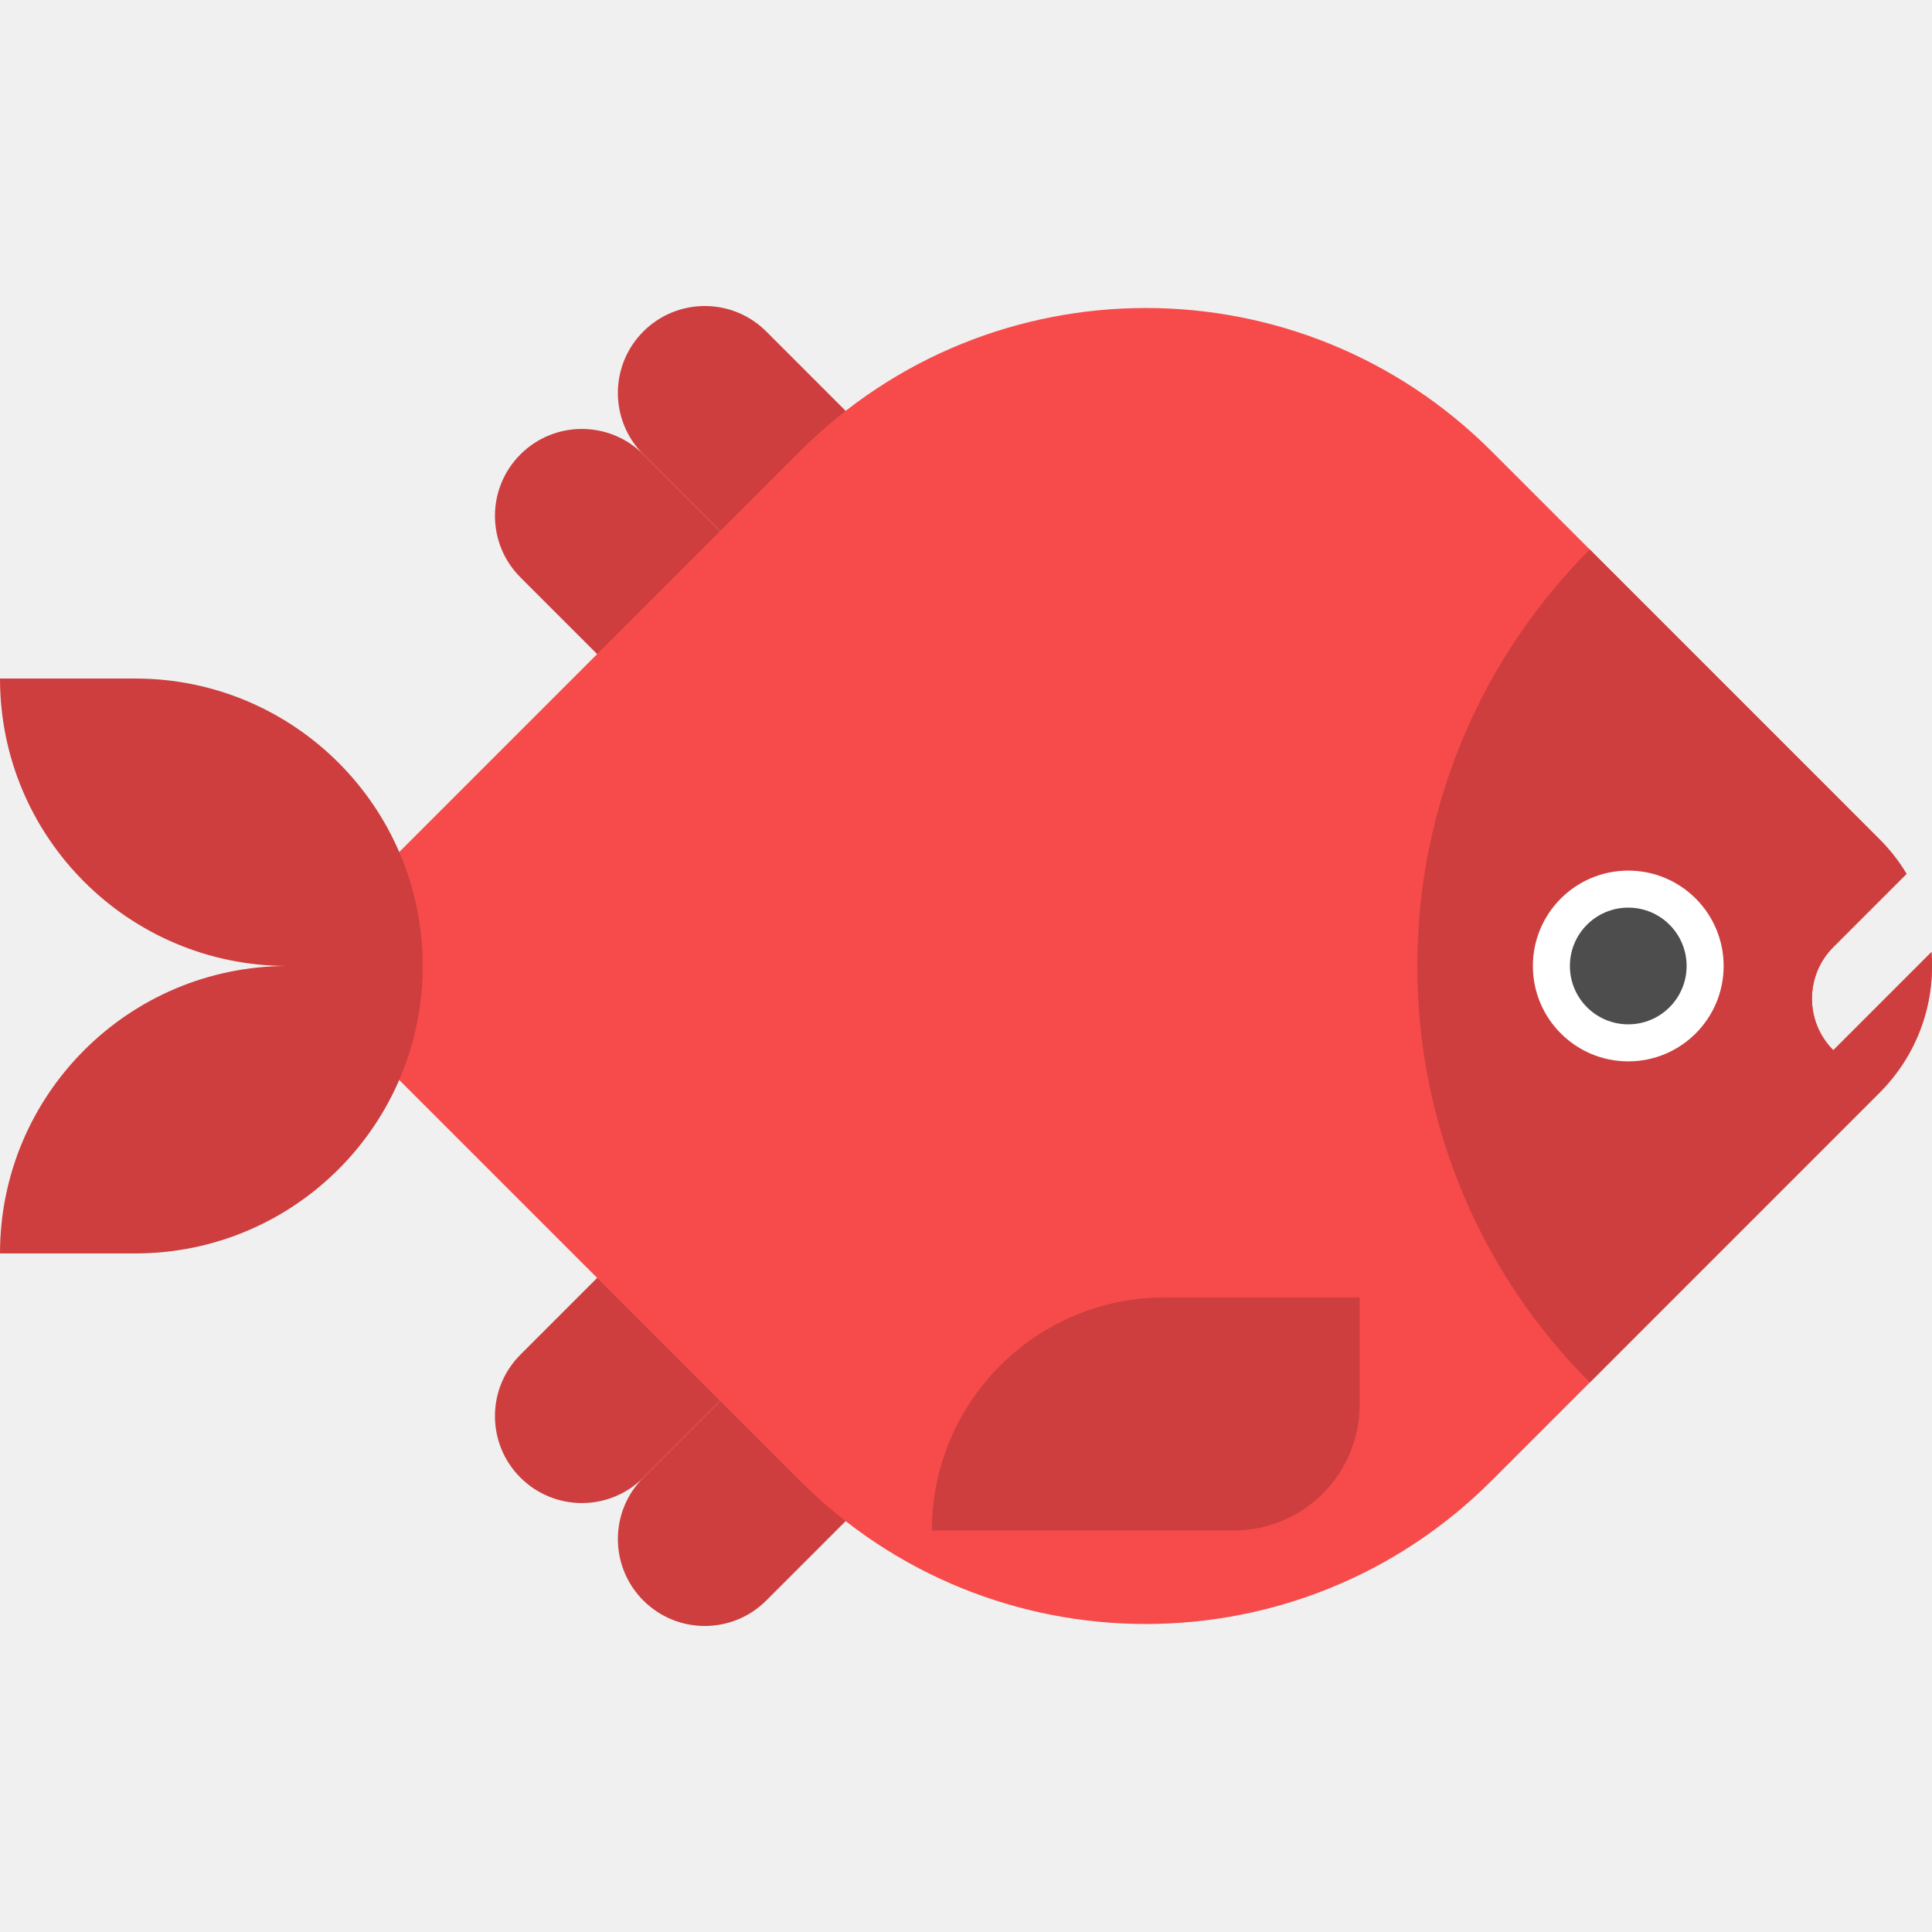
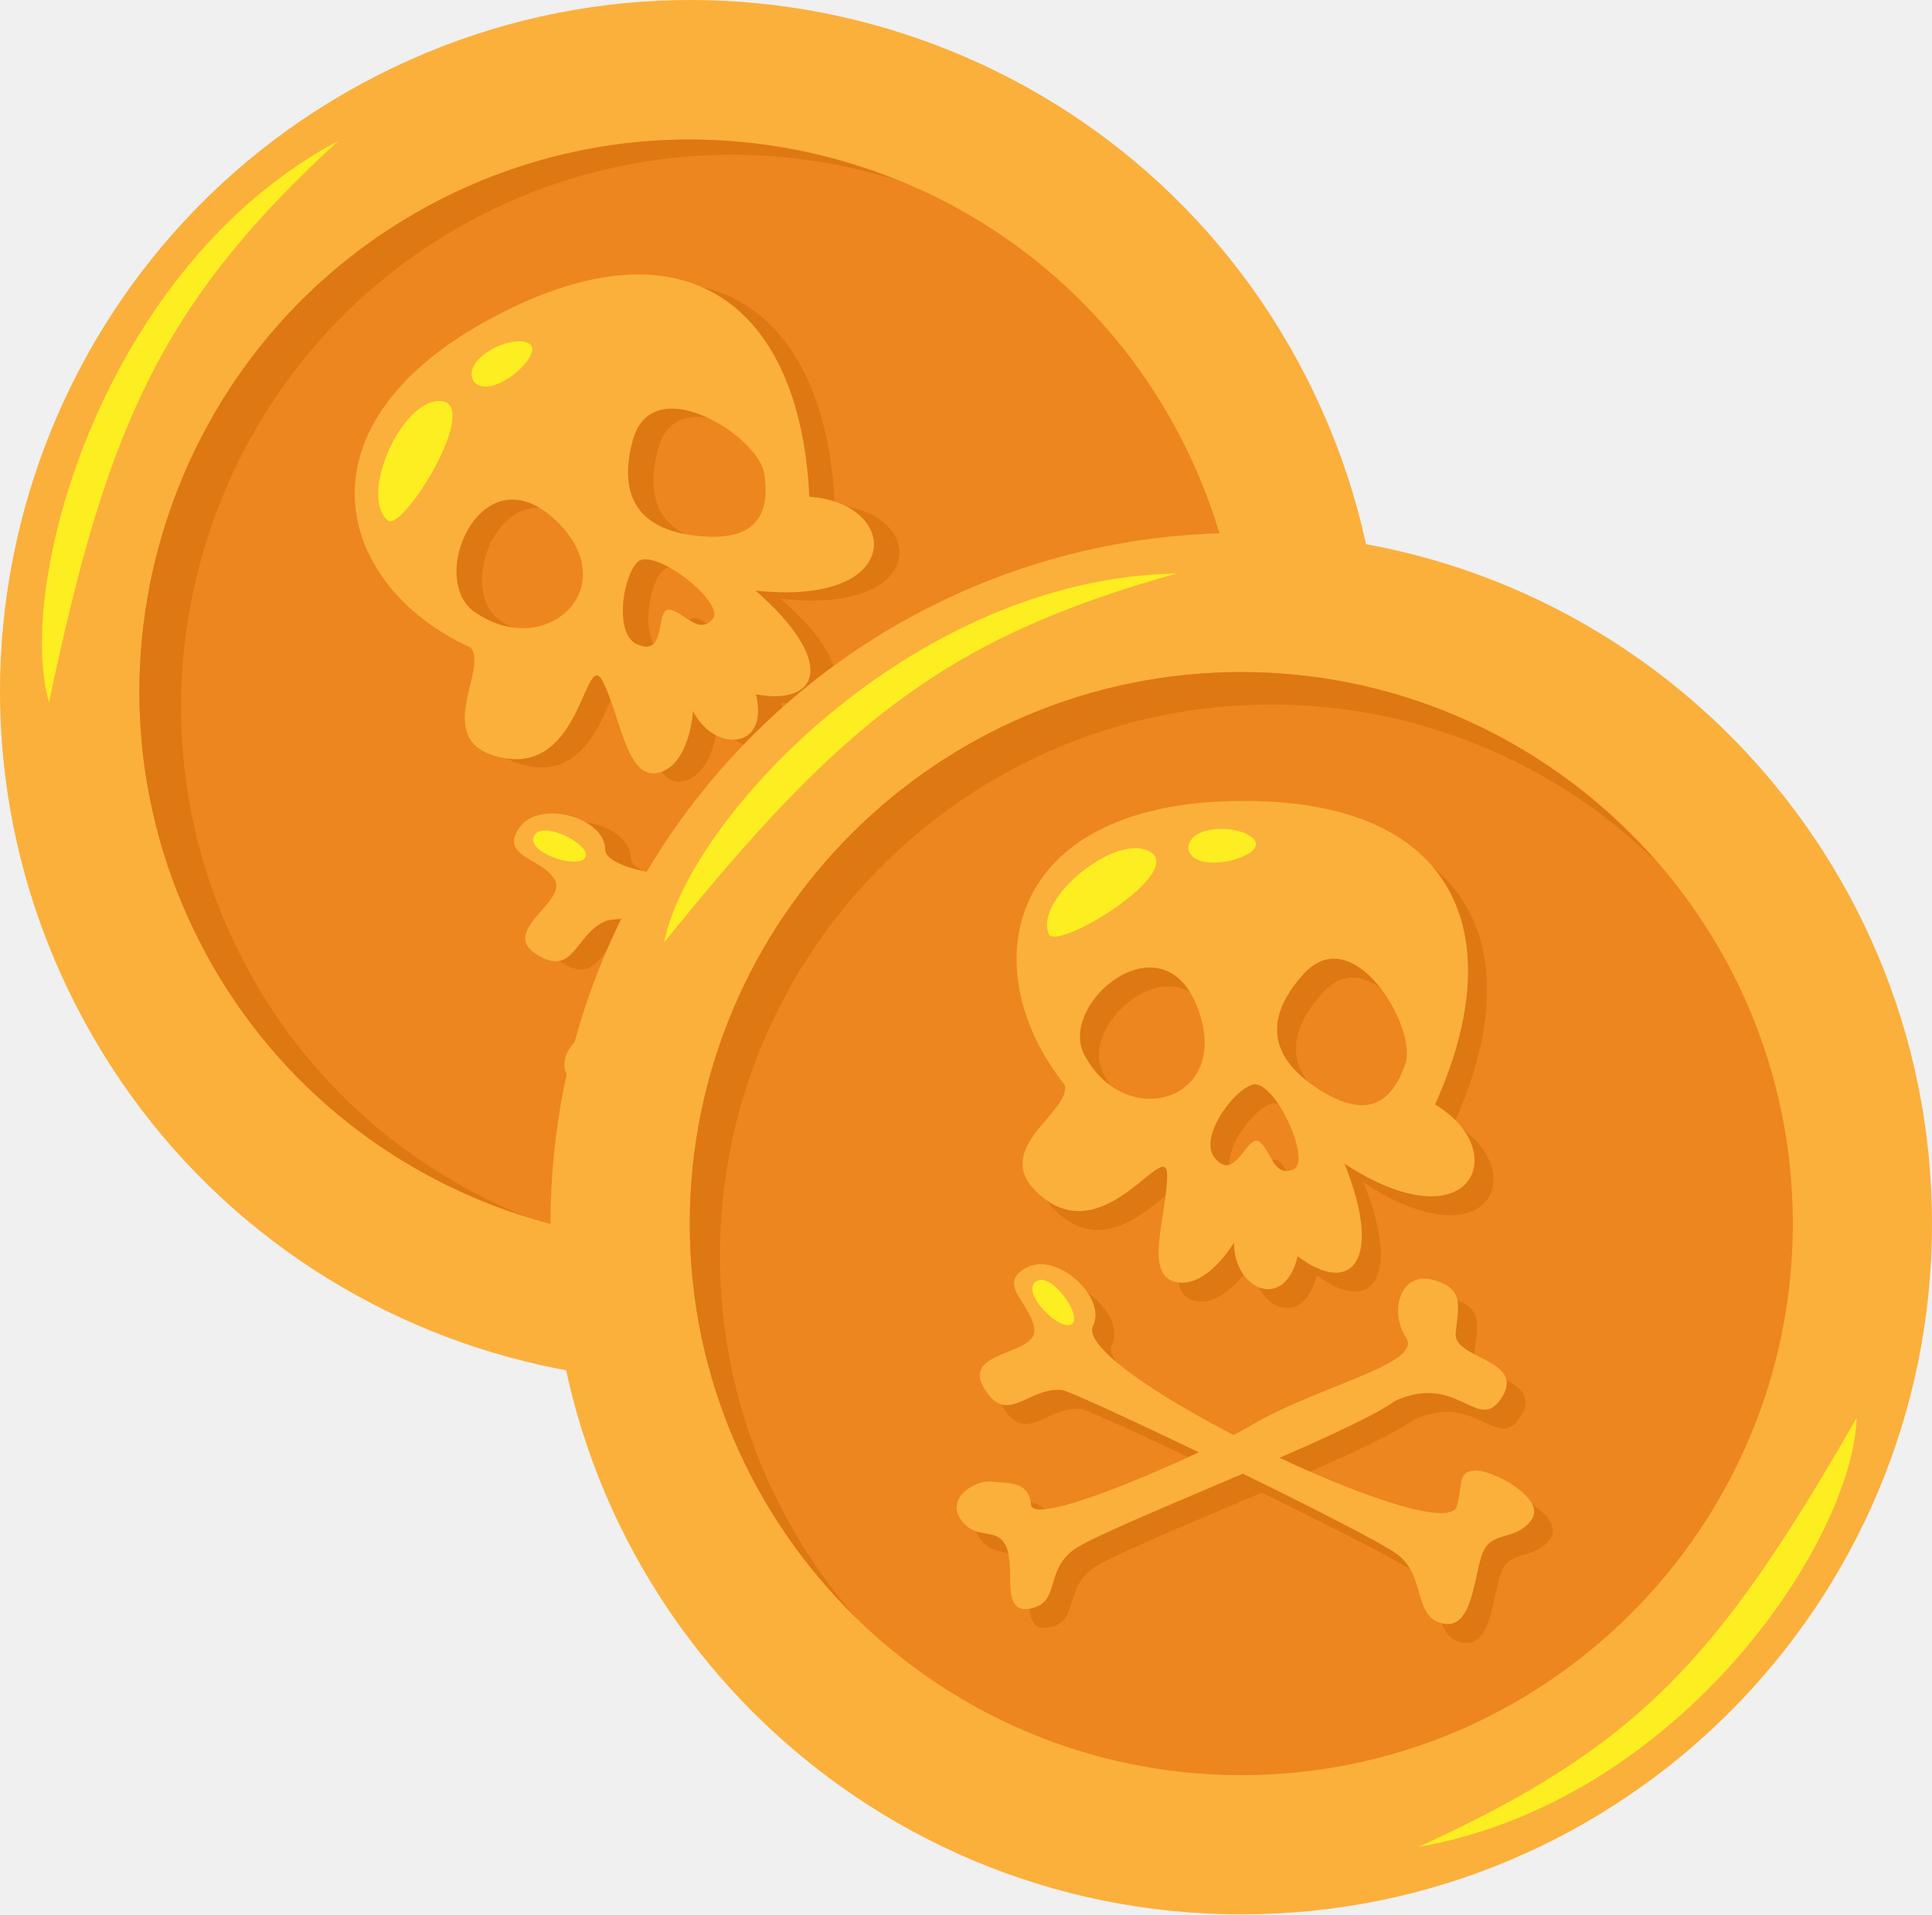
- <svg xmlns="http://www.w3.org/2000/svg" version="1.1" id="Capa_1" x="0px" y="0px" viewBox="0 0 450.449 450.449" style="enable-background:new 0 0 450.449 450.449;" xml:space="preserve">
-   <g>
-     <g>
-       <g>
-         <path style="fill:#CE3E3E;" d="M149.995,77.286L149.995,77.286c7.914-7.914,20.746-7.914,28.661,0l39.807,39.807l-28.661,28.661     l-39.807-39.807C142.08,98.033,142.08,85.201,149.995,77.286z" />
-         <path style="fill:#CE3E3E;" d="M121.334,105.947L121.334,105.947c7.914-7.914,20.746-7.914,28.661,0l39.807,39.807     l-28.661,28.661l-39.807-39.807C113.42,126.694,113.42,113.862,121.334,105.947z" />
-       </g>
-       <g>
-         <path style="fill:#CE3E3E;" d="M121.334,344.502L121.334,344.502c-7.914-7.914-7.914-20.746,0-28.661l39.807-39.807     l28.661,28.661l-39.807,39.807C142.08,352.416,129.249,352.416,121.334,344.502z" />
-         <path style="fill:#CE3E3E;" d="M149.995,373.163L149.995,373.163c-7.914-7.914-7.914-20.746,0-28.661l39.807-39.807     l28.661,28.661l-39.807,39.807C170.741,381.077,157.909,381.077,149.995,373.163z" />
-       </g>
-     </g>
-     <path style="fill:#F74B4B;" d="M438.213,254.761l-67.55,67.56l-22.93,22.93c-44.51,44.52-116.68,44.52-161.2,0l-120.03-120.03   l120.04-120.03c44.51-44.51,116.68-44.51,161.19,0l22.93,22.93l67.55,67.56c2.48,2.48,4.58,5.19,6.3,8.06l-17.07,17.07   c-3.32,3.32-4.98,7.67-4.98,12.02c0,4.36,1.66,8.71,4.98,12.03l22.88-22.88C451.233,233.721,447.203,245.781,438.213,254.761z" />
-     <g>
-       <path style="fill:#CE3E3E;" d="M98.558,225.221L98.558,225.221l-31.538,0C30.005,225.221,0,195.216,0,158.202v0h31.538    C68.552,158.202,98.558,188.208,98.558,225.221z" />
-       <path style="fill:#CE3E3E;" d="M98.558,225.221L98.558,225.221l-31.538,0C30.005,225.221,0,255.227,0,292.24v0h31.538    C68.552,292.24,98.558,262.235,98.558,225.221z" />
-     </g>
-     <path style="fill:#CE3E3E;" d="M438.213,254.761l-67.55,67.56c-24.85-24.85-40.22-59.18-40.22-97.1s15.37-72.25,40.22-97.1   l67.55,67.56c2.48,2.48,4.58,5.19,6.3,8.06l-17.07,17.07c-3.32,3.32-4.98,7.67-4.98,12.02c0,4.36,1.66,8.71,4.98,12.03l22.88-22.88   C451.233,233.721,447.203,245.781,438.213,254.761z" />
-     <g>
-       <circle style="fill:#FFFFFF;" cx="379.631" cy="225.221" r="22.238" />
-       <circle style="fill:#4D4D4D;" cx="379.631" cy="225.221" r="13.606" />
-     </g>
-     <path style="fill:#CE3E3E;" d="M287.653,356.839h-70.398v0c0-30.017,24.334-54.351,54.351-54.351h45.402v24.996   C317.009,343.696,303.866,356.839,287.653,356.839z" />
-   </g>
-   <g>
- </g>
-   <g>
- </g>
-   <g>
- </g>
-   <g>
- </g>
-   <g>
- </g>
-   <g>
- </g>
-   <g>
- </g>
-   <g>
- </g>
-   <g>
- </g>
-   <g>
- </g>
-   <g>
- </g>
-   <g>
- </g>
-   <g>
- </g>
-   <g>
- </g>
-   <g>
- </g>
+ <svg xmlns="http://www.w3.org/2000/svg" id="Layer_1" data-name="Layer 1" viewBox="0 0 1002.87 993.72">
+   <defs>
+     <style>.cls-1{fill:#fbb03b;}.cls-2{fill:#ed861f;}.cls-3{fill:#de7812;}.cls-4{fill:#fcee21;}</style>
+   </defs>
+   <path class="cls-1" d="M1120.28,232.76c90,176.43,19.86,392.34-156.54,482.29S571.4,734.92,481.44,558.49,461.57,166.16,638,76.2,1030.32,56.34,1120.28,232.76Z" transform="translate(-442.24 -37)" />
+   <path class="cls-2" d="M930.9,650.68c-140.64,71.7-313.38,15.64-385.1-125s-15.63-313.39,125-385.1,313.38-15.64,385.1,125S1071.54,579,930.9,650.68Z" transform="translate(-442.24 -37)" />
+   <path class="cls-3" d="M567.41,533.59c-71.72-140.65-15.63-313.39,125-385.11a285.33,285.33,0,0,1,216-17.78c-74.32-30.13-160.7-29.33-237.59,9.87-140.64,71.71-196.73,244.45-125,385.1,36.26,71.12,98.39,120.51,169.11,142.8C653.27,643.48,599.92,597.34,567.41,533.59Z" transform="translate(-442.24 -37)" />
+   <path class="cls-4" d="M467.69,401.63C450,340.37,495.53,175.2,617.79,110.16,524.75,195.43,497.27,260.82,467.69,401.63Z" transform="translate(-442.24 -37)" />
+   <path class="cls-4" d="M1131.24,340.39c27.09,57.7,9,218.41-101.56,301.84C1108.16,543.4,1124.1,484.07,1131.24,340.39Z" transform="translate(-442.24 -37)" />
+   <path class="cls-3" d="M875.56,299.13C871.16,205,816.87,155.53,722,200.65,603.62,257,628.06,345,699.66,377.35c10.14,10.89-22.48,50.47,17.82,57.48s41.61-58,50.9-39.73,12.29,51.12,28.72,47.33,18-32.15,18-32.15c10.21,21.33,39.82,21.09,32.64-8.61,33,6.14,42.19-16.79-.21-53.84C925.39,356.36,923.15,302.42,875.56,299.13Zm-172.7,60.52c-26.65-16.24,1.63-83.86,39.87-49.41S739.95,384.35,702.86,359.65Zm122.44,3c-7.27,8.29-14.2-3.09-22-4.87s-1.64,23.8-15.87,18.42c-13.29-3.56-9.41-34.23-1.24-43S832.55,354.35,825.3,362.64ZM852.14,287c2.9,19.18-2,36.6-36.33,32.3s-38-26.38-32-49.14C793.85,232.28,849.25,267.79,852.14,287Z" transform="translate(-442.24 -37)" />
+   <path class="cls-3" d="M770.26,519.19c-16.44,6.52-16.5,29.81-36.22,17.58s16.37-27.52,9.28-39S714.7,486,725,471s44.4-5.39,44.63,11.12c.32,25.89,215.62,21,210.73-2.45-2.59-12.37-7.74-15.8-.4-20.5s40.47-4.34,38.1,9.43-15.78,14-14.79,26.39,13.85,38.16-1.62,42.3-18.8-17.72-37.22-21.2S775.25,516.65,770.26,519.19Z" transform="translate(-442.24 -37)" />
+   <path class="cls-3" d="M926.91,445.67c22.45-28.35,46.62-3.81,48.62-27S944,412.58,939,400.06s-6.12-23.32-23.79-19.15c-16,3.76-12.48,24.62,1.84,32.82s-29.63,43.38-51,77.3c-15,23.77-76.11,99.08-82.94,88.42s-15.44-4.47-23.59-1.4-17.63,18.63-5.16,24.94,18.27-6.1,27.6,2.07,12.76,32.49,25.34,22.56-2.2-20.3,6-37.15S913,473.13,926.91,445.67Z" transform="translate(-442.24 -37)" />
+   <path class="cls-1" d="M862.35,294.84c-4.39-94.16-58.68-143.6-153.51-98.48-118.42,56.34-94,144.33-22.39,176.7C696.59,384,664,423.54,704.29,430.54s41.61-58,50.9-39.73,12.29,51.12,28.72,47.33S802,406,802,406c10.21,21.34,39.82,21.1,32.64-8.6,33,6.14,42.2-16.79-.2-53.84C912.19,352.07,909.95,298.13,862.35,294.84ZM689.66,355.36C663,339.11,691.29,271.5,729.53,306S726.75,380.06,689.66,355.36Zm122.44,3c-7.27,8.29-14.2-3.09-22-4.87s-1.64,23.8-15.87,18.43c-13.29-3.56-9.41-34.23-1.25-43S819.35,350.06,812.1,358.35Zm26.83-75.68c2.91,19.19-2,36.6-36.32,32.31s-38-26.38-32-49.14C780.65,228,836,263.5,838.93,282.67Z" transform="translate(-442.24 -37)" />
+   <path class="cls-1" d="M757.06,514.9c-16.45,6.52-16.5,29.81-36.22,17.58s16.37-27.53,9.28-39-28.62-11.79-18.36-26.76,44.41-5.39,44.63,11.13c.33,25.89,215.62,21,210.73-2.45-2.59-12.37-7.74-15.8-.4-20.51s40.47-4.34,38.1,9.43S989,478.37,990,490.75s13.84,38.15-1.62,42.3-18.79-17.72-37.22-21.2S762.05,512.36,757.06,514.9Z" transform="translate(-442.24 -37)" />
+   <path class="cls-1" d="M913.72,441.38c22.44-28.35,46.63-3.81,48.61-26.95s-31.56-6.14-36.52-18.66-6.12-23.32-23.79-19.15c-16,3.76-12.48,24.62,1.85,32.82s-29.63,43.38-51,77.3c-15,23.77-76.11,99.08-82.94,88.43s-15.45-4.48-23.59-1.4-17.63,18.63-5.16,24.94,18.27-6.1,27.6,2.07,12.76,32.49,25.34,22.56-2.2-20.3,6-37.15S899.83,468.84,913.72,441.38Z" transform="translate(-442.24 -37)" />
+   <path class="cls-4" d="M643.88,307.42c8.8,3.77,47.8-60.18,27.48-62.21S627.87,294.92,643.88,307.42Z" transform="translate(-442.24 -37)" />
+   <path class="cls-4" d="M688.29,235.2c9.41,10.35,37.73-15.12,28.37-20S681.06,223.74,688.29,235.2Z" transform="translate(-442.24 -37)" />
+   <path class="cls-4" d="M720.85,469.19c-9.26,8.85,19.36,19,24.79,13.53S728,464.2,720.85,469.19Z" transform="translate(-442.24 -37)" />
+   <path class="cls-1" d="M1445.11,672.17c0,198-160.51,358.56-358.53,358.56S728,870.2,728,672.17s160.51-358.54,358.54-358.54S1445.11,474.14,1445.11,672.17Z" transform="translate(-442.24 -37)" />
+   <path class="cls-2" d="M1086.58,958.46c-157.87,0-286.29-128.41-286.29-286.29s128.42-286.29,286.29-286.29,286.29,128.42,286.29,286.29S1244.44,958.46,1086.58,958.46Z" transform="translate(-442.24 -37)" />
+   <path class="cls-3" d="M815.94,689c0-157.88,128.43-286.3,286.29-286.3A285.3,285.3,0,0,1,1302.72,485c-52.52-60.59-129.84-99.13-216.14-99.13-157.87,0-286.29,128.42-286.29,286.29,0,79.83,32.91,152.06,85.79,204C842.51,825.94,815.94,760.59,815.94,689Z" transform="translate(-442.24 -37)" />
+   <path class="cls-4" d="M787,526.18c12-62.63,127.66-189.07,266.12-191.49C931.54,368.4,877.35,414.17,787,526.18Z" transform="translate(-442.24 -37)" />
+   <path class="cls-4" d="M1406,773c-2.08,63.71-91.21,198.65-227.59,222.76C1293.23,943.41,1334.37,897.8,1406,773Z" transform="translate(-442.24 -37)" />
+   <path class="cls-3" d="M1197,620.13c38.86-85.88,12.94-154.59-92-157.46-131.09-3.6-149.29,85.89-100.21,147.25,4.08,14.31-42.95,34.76-10.23,59.3s63.4-32.73,63.4-12.27-12.27,51.12,4.09,55.21,30.68-20.46,30.68-20.46c-.6,23.65,25.89,36.89,33,7.17,26.59,20.44,45.22,4.21,24.27-48.06C1215.36,693.76,1237.86,644.68,1197,620.13Zm-181.34-24.53c-16.37-26.58,39.54-74,58-25.9S1037.44,634.45,1015.62,595.61Zm107.71,58.28c-10.24,4.08-11.25-9.2-17.38-14.32s-12.27,20.45-22.5,9.2c-10.23-9.2,7.16-34.76,18.41-38.84S1133.56,649.79,1123.33,653.88Zm58.29-55.22c-6.13,18.41-18.41,31.7-47,12.27s-21.83-40.74-6.14-58.29C1154.53,523.47,1187.76,580.26,1181.62,598.66Z" transform="translate(-442.24 -37)" />
+   <path class="cls-3" d="M1003.19,768.35c-17.61-1.66-28.24,19.06-40.25-.79s27.09-17.09,26-30.5-20.14-23.5-4.21-32.17,42,15.37,34.71,30.17C1007.93,758.28,1202,851.7,1208.25,828.6c3.32-12.19.28-17.58,9-18.45s38,14.52,29.65,25.7-20.42,5.32-25.16,16.8-5,40.29-20.66,36.95-8.7-24.33-23.53-35.8S1008.79,768.36,1003.19,768.35Z" transform="translate(-442.24 -37)" />
+   <path class="cls-3" d="M1176.15,774c32.88-15.07,43.27,17.77,55.56-1.93s-25.33-19.8-24.06-33.21,5.14-23.55-12.49-27.87c-15.93-3.89-22.3,16.28-13.27,30.08s-46.11,25.21-80.58,45.69c-24.15,14.37-112.81,53.7-114.06,41.11s-11.73-11-20.38-12-24.17,8.59-15.92,19.88,19,2.86,23.65,14.38-3.39,34.73,12.32,31.61,7.26-19.09,22.23-30.36S1151.31,792.17,1176.15,774Z" transform="translate(-442.24 -37)" />
+   <path class="cls-1" d="M1187.15,610.32c38.86-85.88,12.94-154.59-92-157.46C964,449.26,945.83,538.74,994.91,600.11c4.08,14.31-42.95,34.76-10.23,59.31s63.4-32.73,63.4-12.27-12.27,51.12,4.09,55.21,30.68-20.46,30.68-20.46c-.6,23.65,25.89,36.88,33,7.16,26.59,20.46,45.22,4.21,24.27-48.05C1205.55,683.93,1228,634.86,1187.15,610.32Zm-181.34-24.53c-16.37-26.58,39.54-74,58-25.9S1027.63,624.63,1005.81,585.79Zm107.71,58.29c-10.23,4.08-11.25-9.21-17.38-14.33s-12.27,20.46-22.5,9.21c-10.23-9.21,7.16-34.77,18.41-38.85S1123.75,640,1113.52,644.07Zm58.29-55.23c-6.13,18.41-18.41,31.7-47,12.27s-21.83-40.74-6.14-58.29C1144.72,513.65,1177.95,570.44,1171.81,588.84Z" transform="translate(-442.24 -37)" />
+   <path class="cls-1" d="M993.38,758.54c-17.61-1.67-28.24,19-40.25-.79s27.09-17.09,26-30.5-20.14-23.5-4.21-32.17,42,15.35,34.71,30.17c-11.47,23.22,182.56,116.63,188.85,93.54,3.32-12.19.28-17.58,9-18.46s38,14.53,29.65,25.71-20.42,5.32-25.16,16.79-5,40.29-20.66,36.95-8.7-24.33-23.53-35.8S999,758.54,993.38,758.54Z" transform="translate(-442.24 -37)" />
+   <path class="cls-1" d="M1166.34,764.2c32.88-15.07,43.27,17.77,55.56-1.94s-25.33-19.79-24.06-33.2,5.14-23.56-12.49-27.87c-15.93-3.9-22.3,16.27-13.27,30.08S1126,756.46,1091.49,777c-24.15,14.37-112.81,53.7-114.06,41.11s-11.73-11-20.38-12-24.17,8.58-15.92,19.88,19,2.85,23.65,14.37-3.39,34.74,12.33,31.61,7.26-19.07,22.22-30.35S1141.5,782.35,1166.34,764.2Z" transform="translate(-442.24 -37)" />
+   <path class="cls-4" d="M986.8,522.28c6.13,7.36,69.92-31.9,52.74-42.93S978.21,503.88,986.8,522.28Z" transform="translate(-442.24 -37)" />
+   <path class="cls-4" d="M1059.16,478.11c3.68,13.49,40.48,3.67,34.35-4.91S1057.94,464.62,1059.16,478.11Z" transform="translate(-442.24 -37)" />
+   <path class="cls-4" d="M981.88,701.37c-12.27,3.68,8.59,25.75,15.95,23.32S990.48,700.14,981.88,701.37Z" transform="translate(-442.24 -37)" />
</svg>
